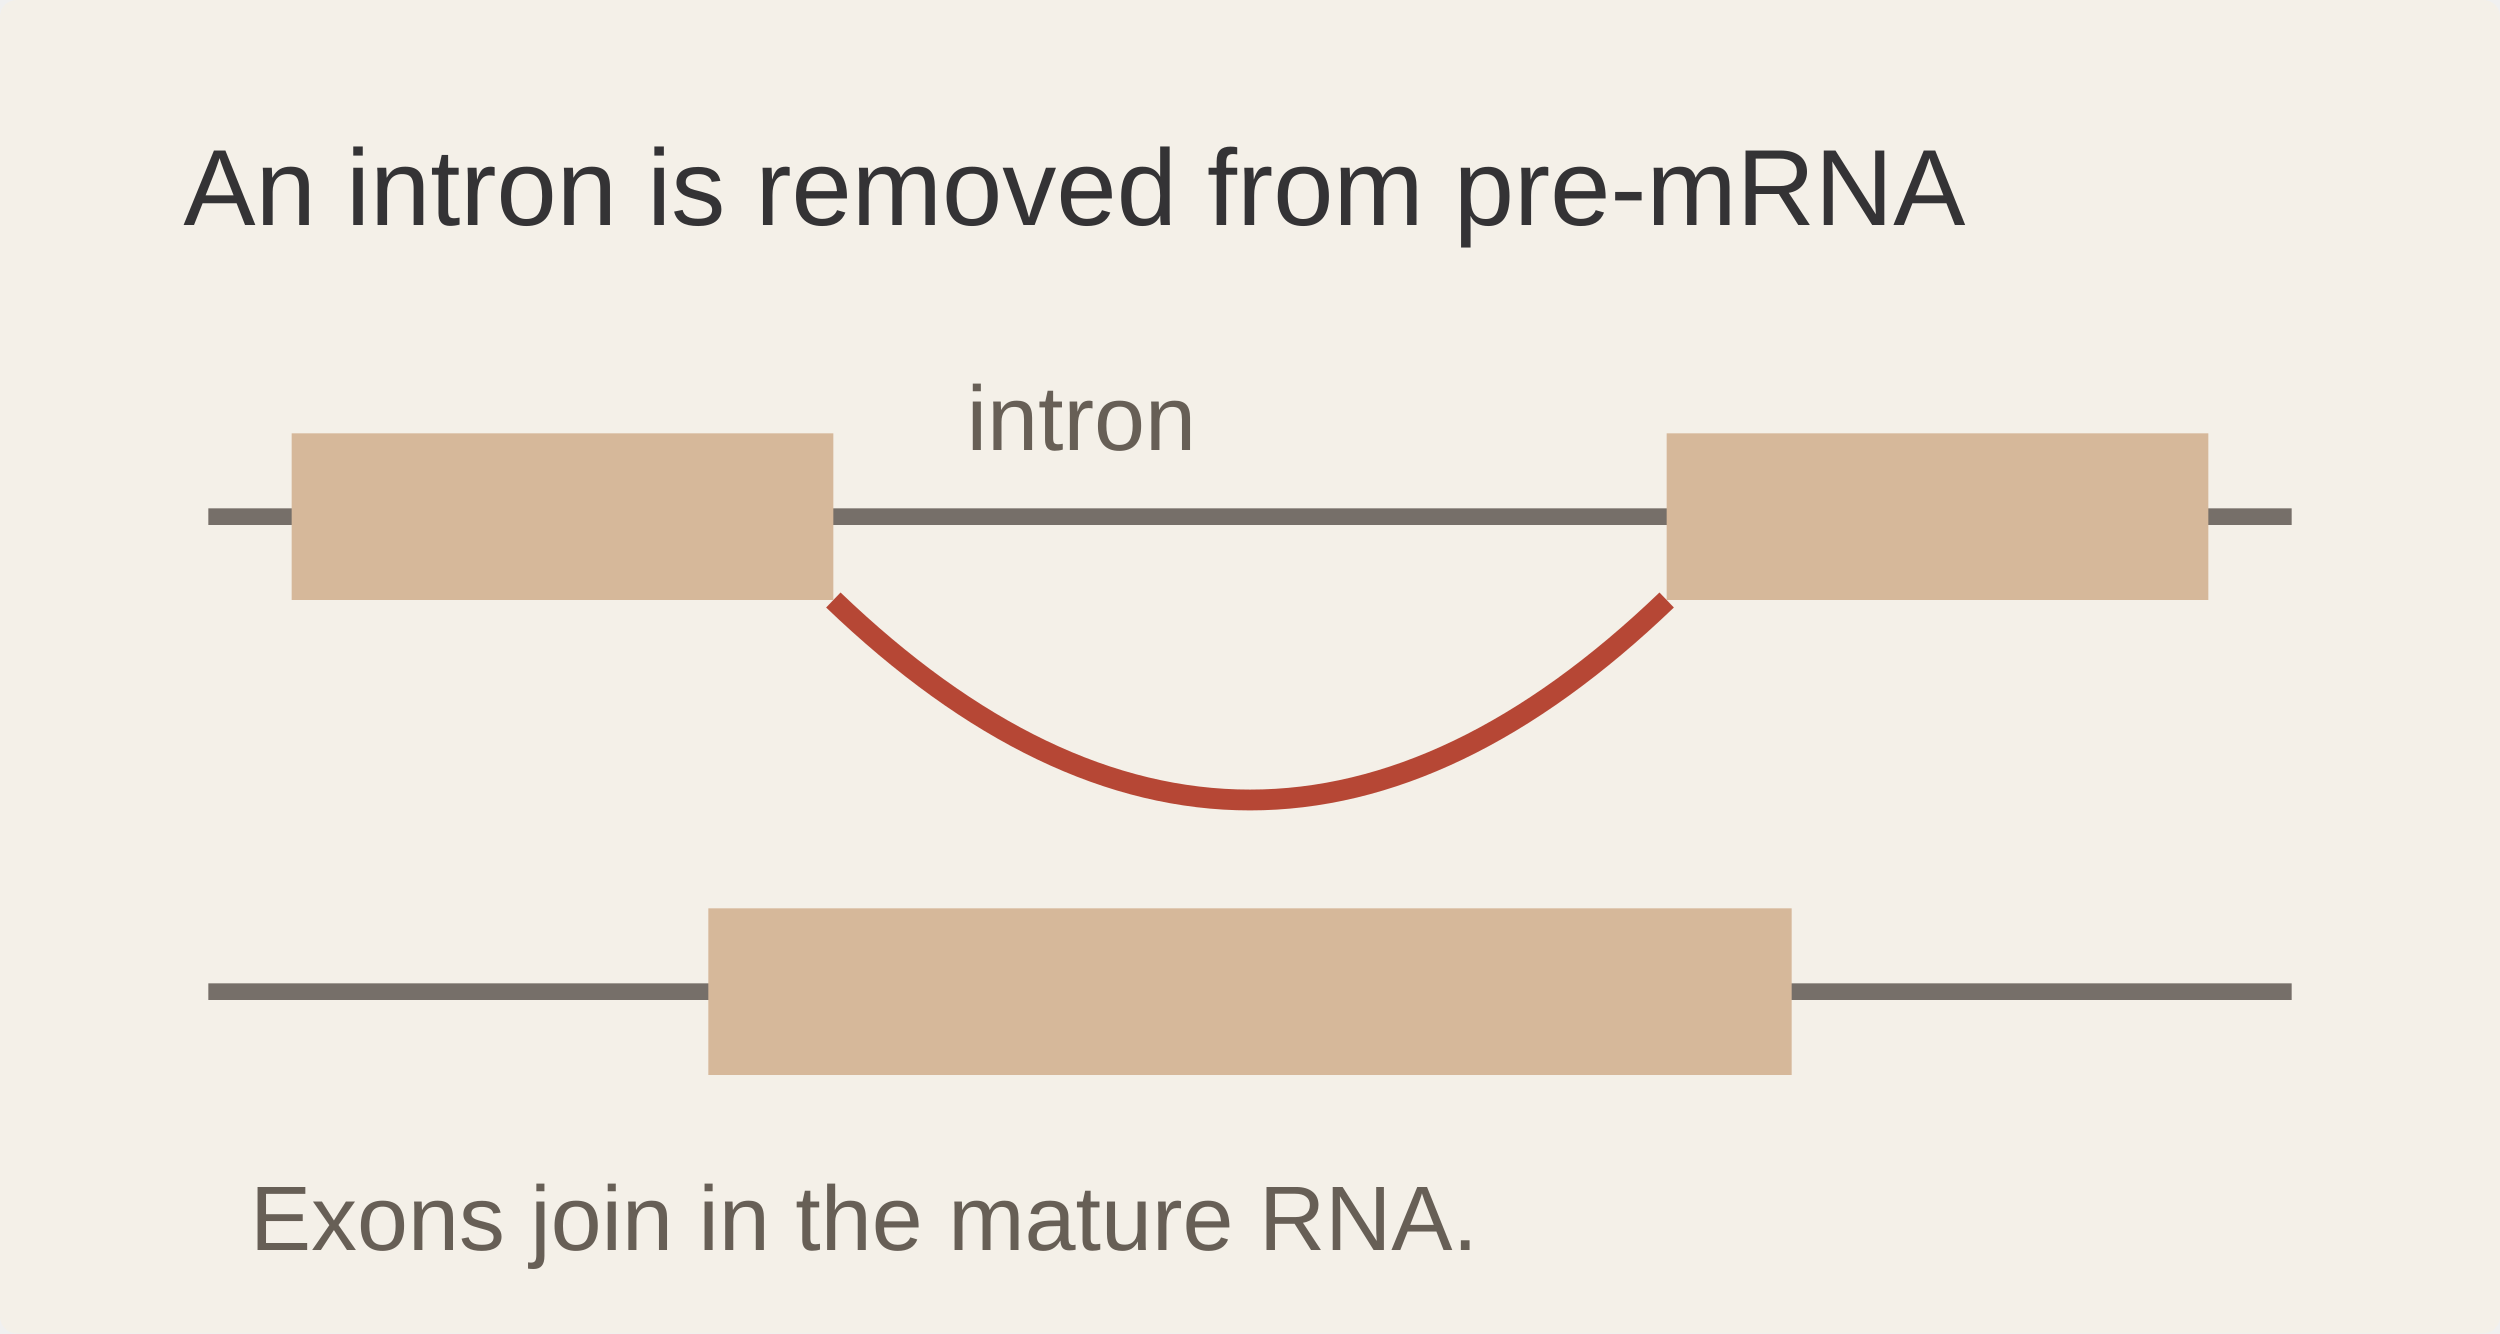
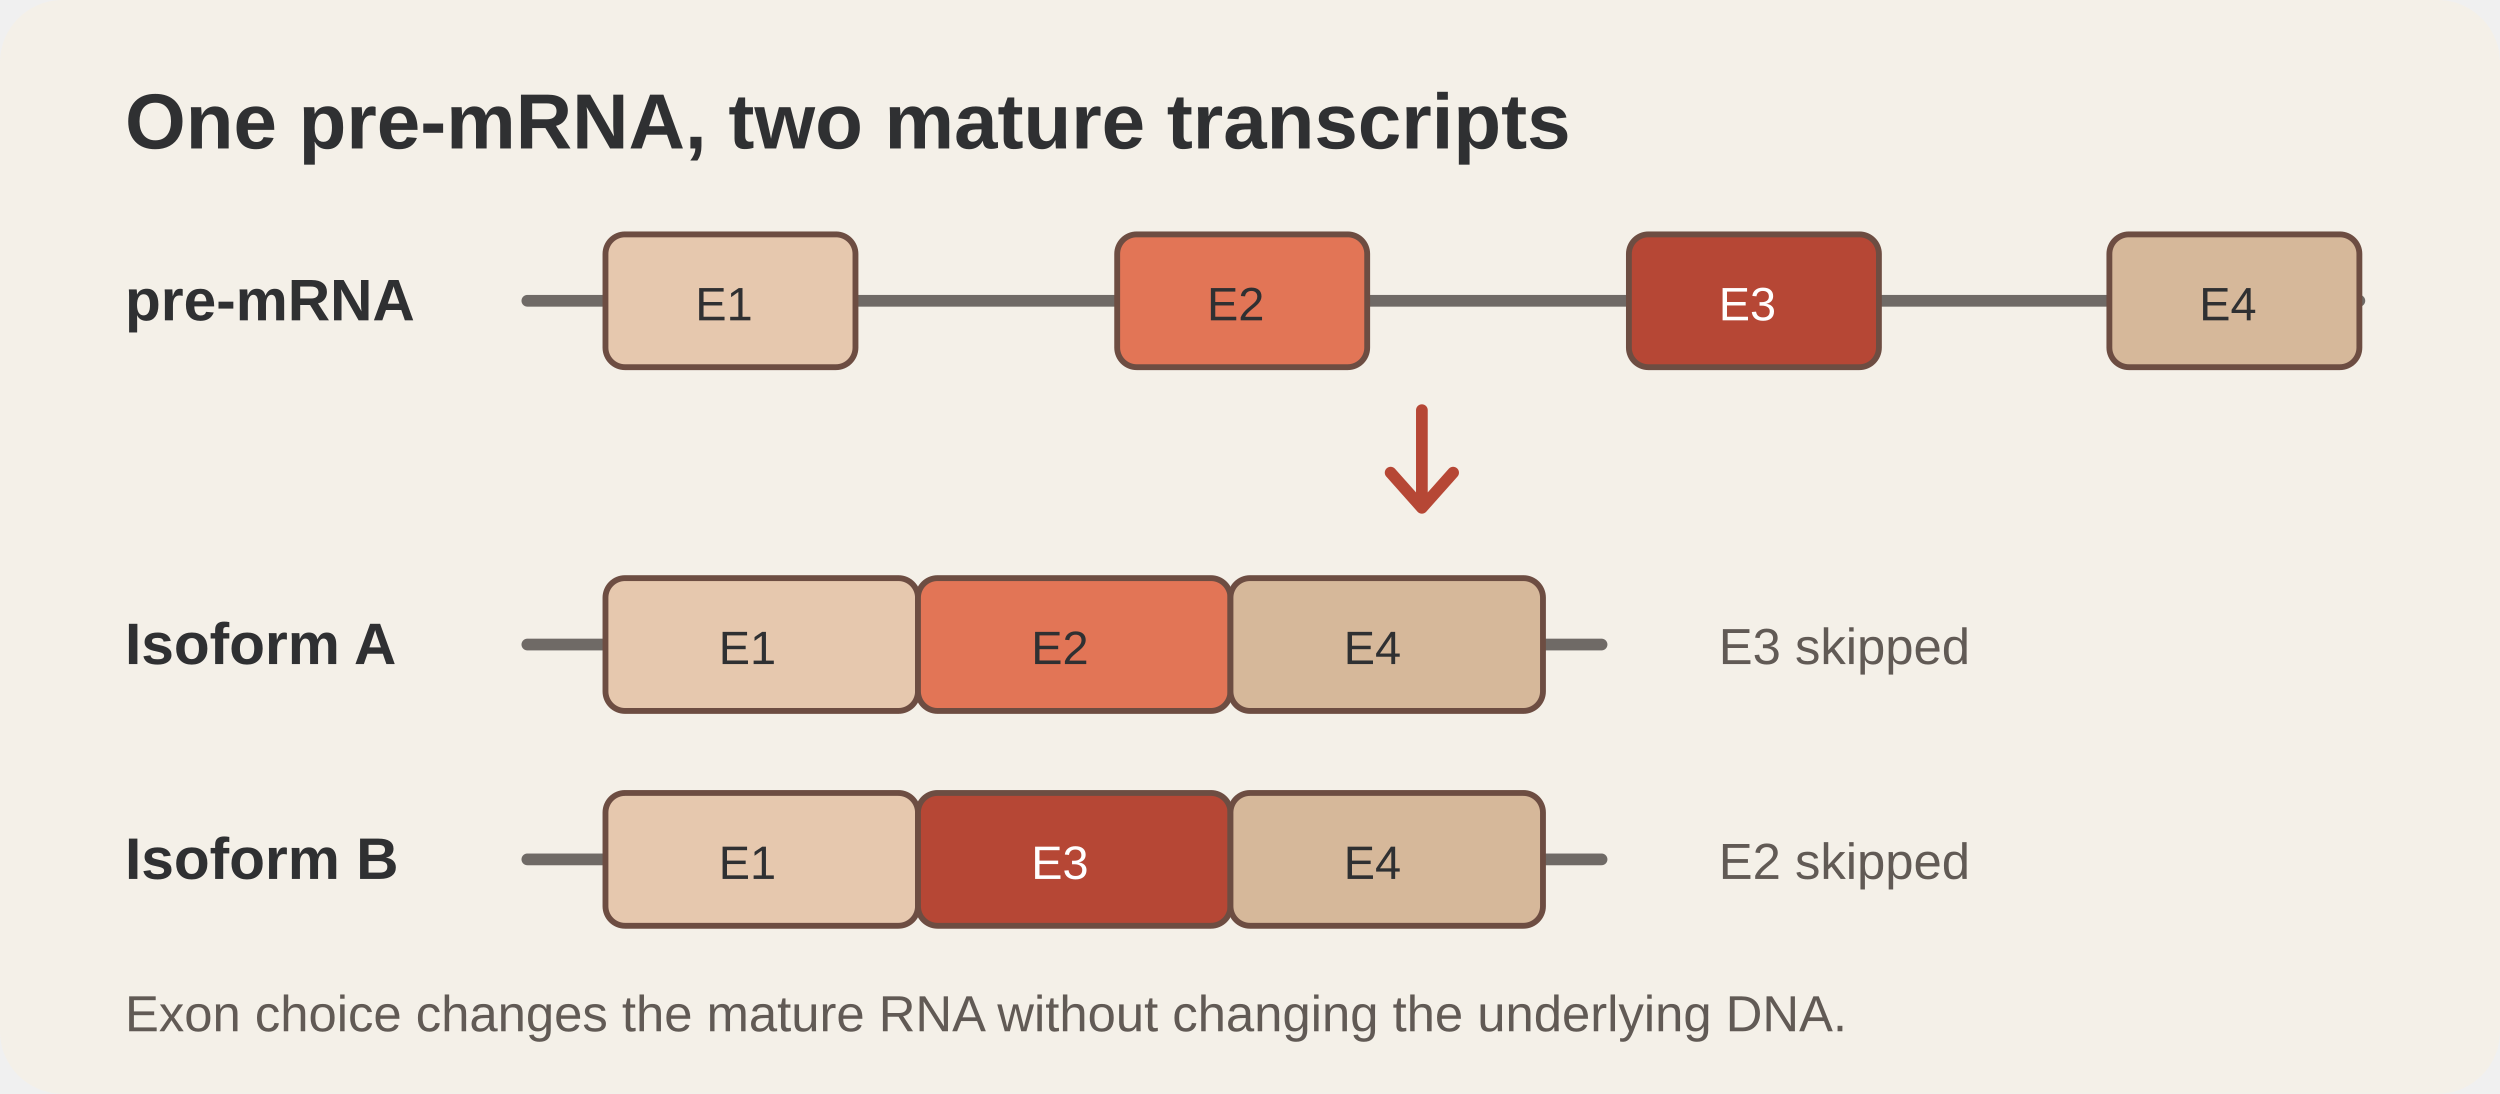
- <svg xmlns="http://www.w3.org/2000/svg" viewBox="0 0 300 160">
-   <rect width="300" height="160" rx="2" fill="#f4f0e8" />
-   <style>text{font-family:Arial,sans-serif;fill:#343335;font-size:13px}path,line,circle,rect{vector-effect:non-scaling-stroke}.rail{fill:none;stroke:#766f69;stroke-width:2}.accent{stroke:#b64735;fill:none;stroke-width:2.5}.caption{font-size:11px;fill:#675f56}</style>
-   <text x="22" y="27" class="">An intron is removed from pre-mRNA</text>
-   <path class="rail" d="M25 62h250M25 119h250" />
-   <rect x="35" y="52" width="65" height="20" fill="#d6b89a" />
-   <rect x="200" y="52" width="65" height="20" fill="#d6b89a" />
-   <rect x="85" y="109" width="65" height="20" fill="#d6b89a" />
-   <rect x="150" y="109" width="65" height="20" fill="#d6b89a" />
-   <text x="116" y="54" class="caption">intron</text>
-   <path class="accent" d="M100 72q50 48 100 0" />
-   <text x="30" y="150" class="caption">Exons join in the mature RNA.</text>
+ <svg xmlns="http://www.w3.org/2000/svg" viewBox="0 0 640 280" role="img" aria-labelledby="title desc">
+   <rect width="640" height="280" rx="16" fill="#f4f0e8" />
+   <style>text{font-family:Manrope,Arial,sans-serif;fill:#2f3032}.title{font-size:20px;font-weight:700}.label{font-size:15px;font-weight:650}.small{font-size:13px;fill:#615a55}.rail{stroke:#6f6a66;stroke-width:3;fill:none;stroke-linecap:round}.arrow{stroke:#b64735;stroke-width:3;fill:none;stroke-linecap:round;stroke-linejoin:round}.exon{stroke:#6d4d42;stroke-width:1.5}.e1{fill:#e6c8ae}.e2{fill:#e27556}.e3{fill:#b64735}.e4{fill:#d6b89a}</style>
+   <text x="32" y="38" class="title">One pre-mRNA, two mature transcripts</text>
+   <text x="32" y="82" class="label">pre-mRNA</text>
+   <path class="rail" d="M135 77H604" />
+   <g>
+     <rect class="exon" fill="#e6c8ae" x="155" y="60" width="64" height="34" rx="5" />
+     <rect class="exon" fill="#e27556" x="286" y="60" width="64" height="34" rx="5" />
+     <rect class="exon" fill="#b64735" x="417" y="60" width="64" height="34" rx="5" />
+     <rect class="exon" fill="#d6b89a" x="540" y="60" width="64" height="34" rx="5" />
+     <text x="178" y="82">E1</text>
+     <text x="309" y="82">E2</text>
+     <text x="440" y="82" style="fill:#fff">E3</text>
+     <text x="563" y="82">E4</text>
+   </g>
+   <path class="arrow" d="M364 105v25m-8-9 8 9 8-9" />
+   <text x="32" y="170" class="label">Isoform A</text>
+   <path class="rail" d="M135 165H410" />
+   <rect class="exon" fill="#e6c8ae" x="155" y="148" width="80" height="34" rx="5" />
+   <rect class="exon" fill="#e27556" x="235" y="148" width="80" height="34" rx="5" />
+   <rect class="exon" fill="#d6b89a" x="315" y="148" width="80" height="34" rx="5" />
+   <text x="184" y="170">E1</text>
+   <text x="264" y="170">E2</text>
+   <text x="344" y="170">E4</text>
+   <text x="440" y="170" class="small">E3 skipped</text>
+   <text x="32" y="225" class="label">Isoform B</text>
+   <path class="rail" d="M135 220H410" />
+   <rect class="exon" fill="#e6c8ae" x="155" y="203" width="80" height="34" rx="5" />
+   <rect class="exon" fill="#b64735" x="235" y="203" width="80" height="34" rx="5" />
+   <rect class="exon" fill="#d6b89a" x="315" y="203" width="80" height="34" rx="5" />
+   <text x="184" y="225">E1</text>
+   <text x="264" y="225" style="fill:#fff">E3</text>
+   <text x="344" y="225">E4</text>
+   <text x="440" y="225" class="small">E2 skipped</text>
+   <text x="32" y="264" class="small">Exon choice changes the mature RNA without changing the underlying DNA.</text>
</svg>
